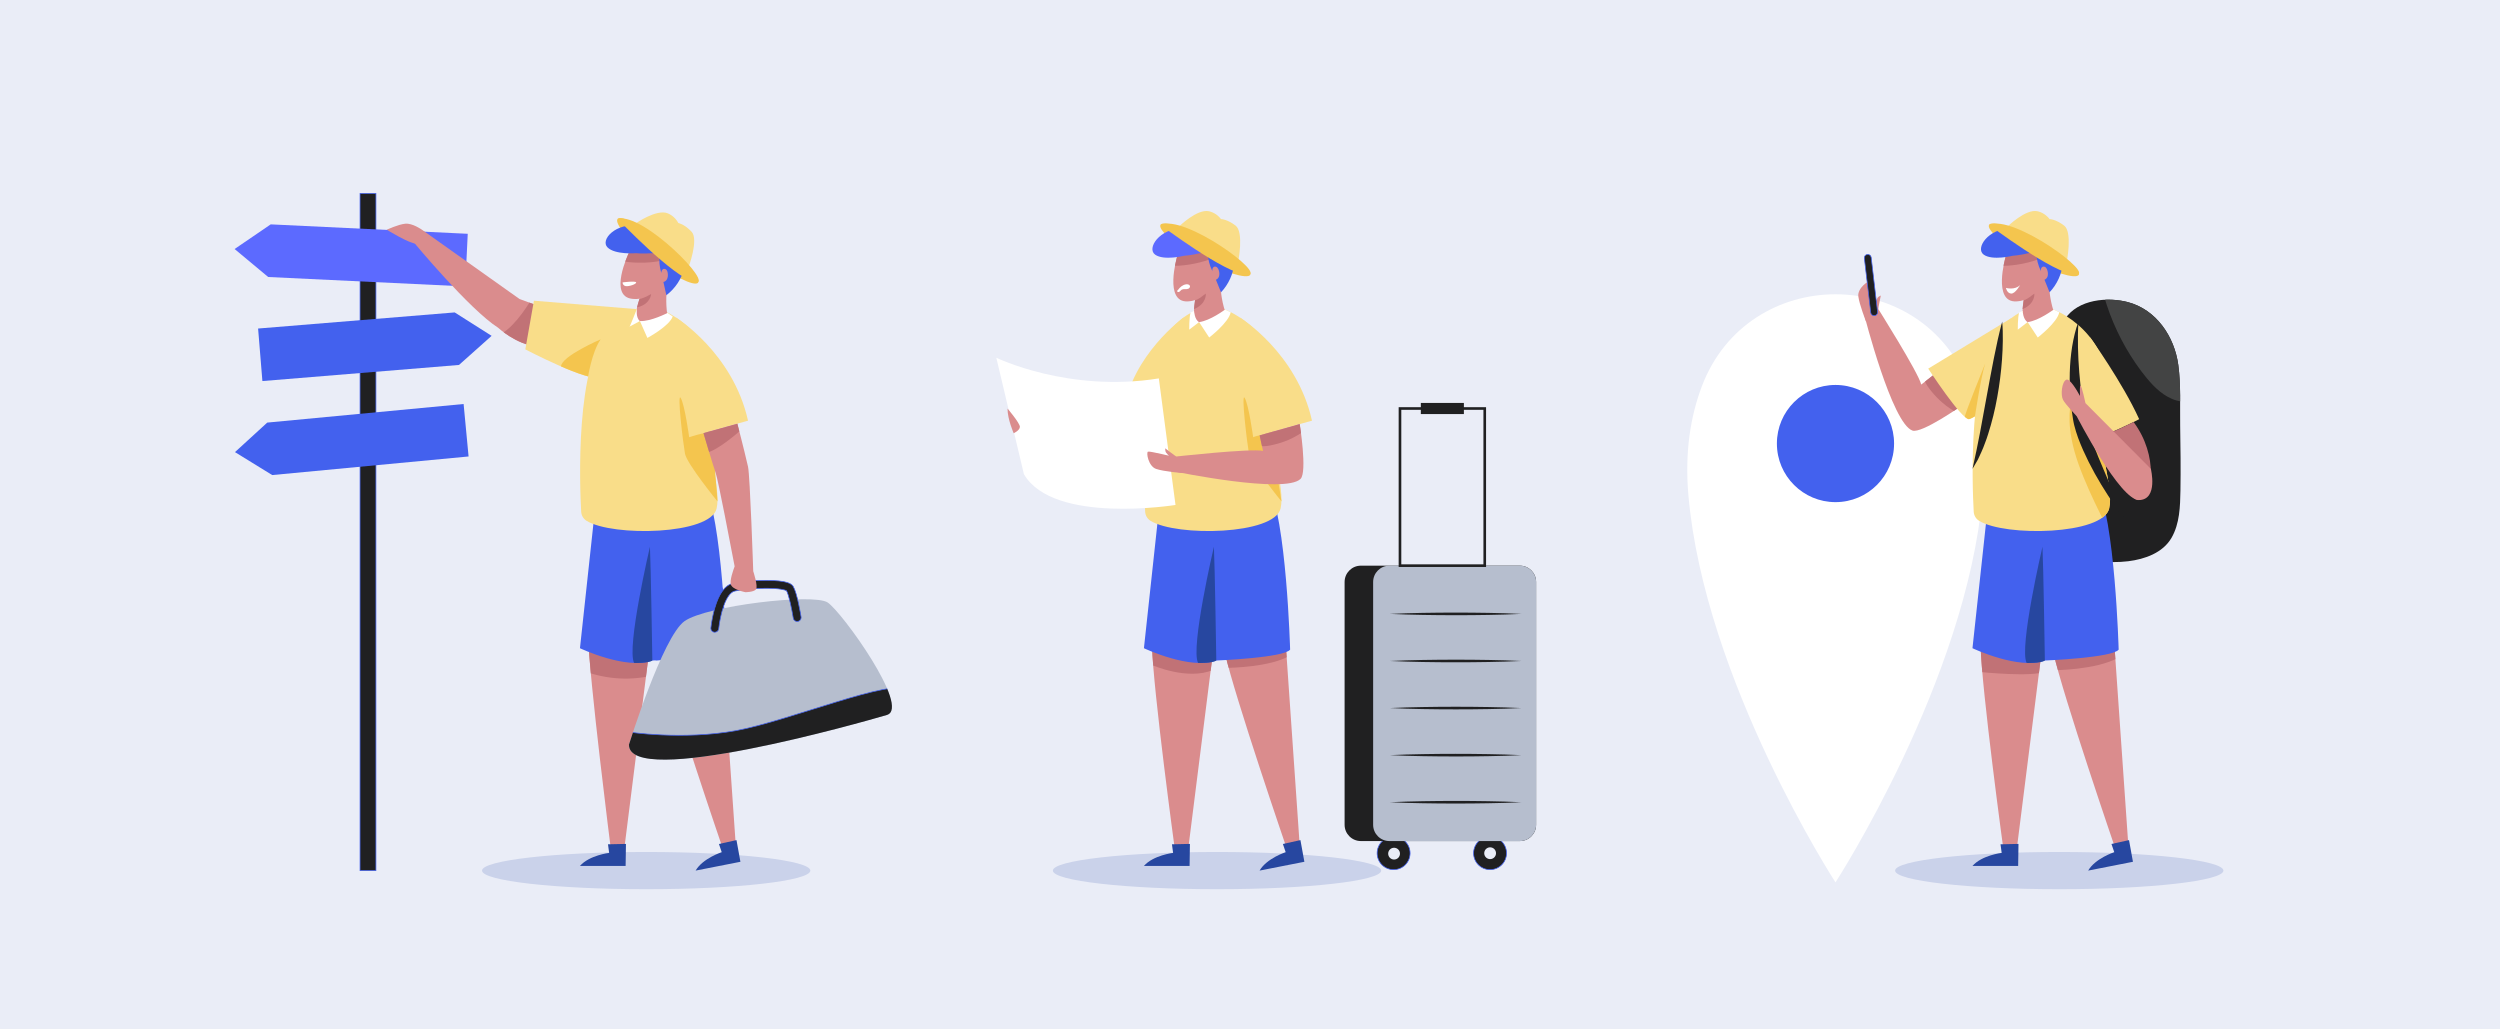
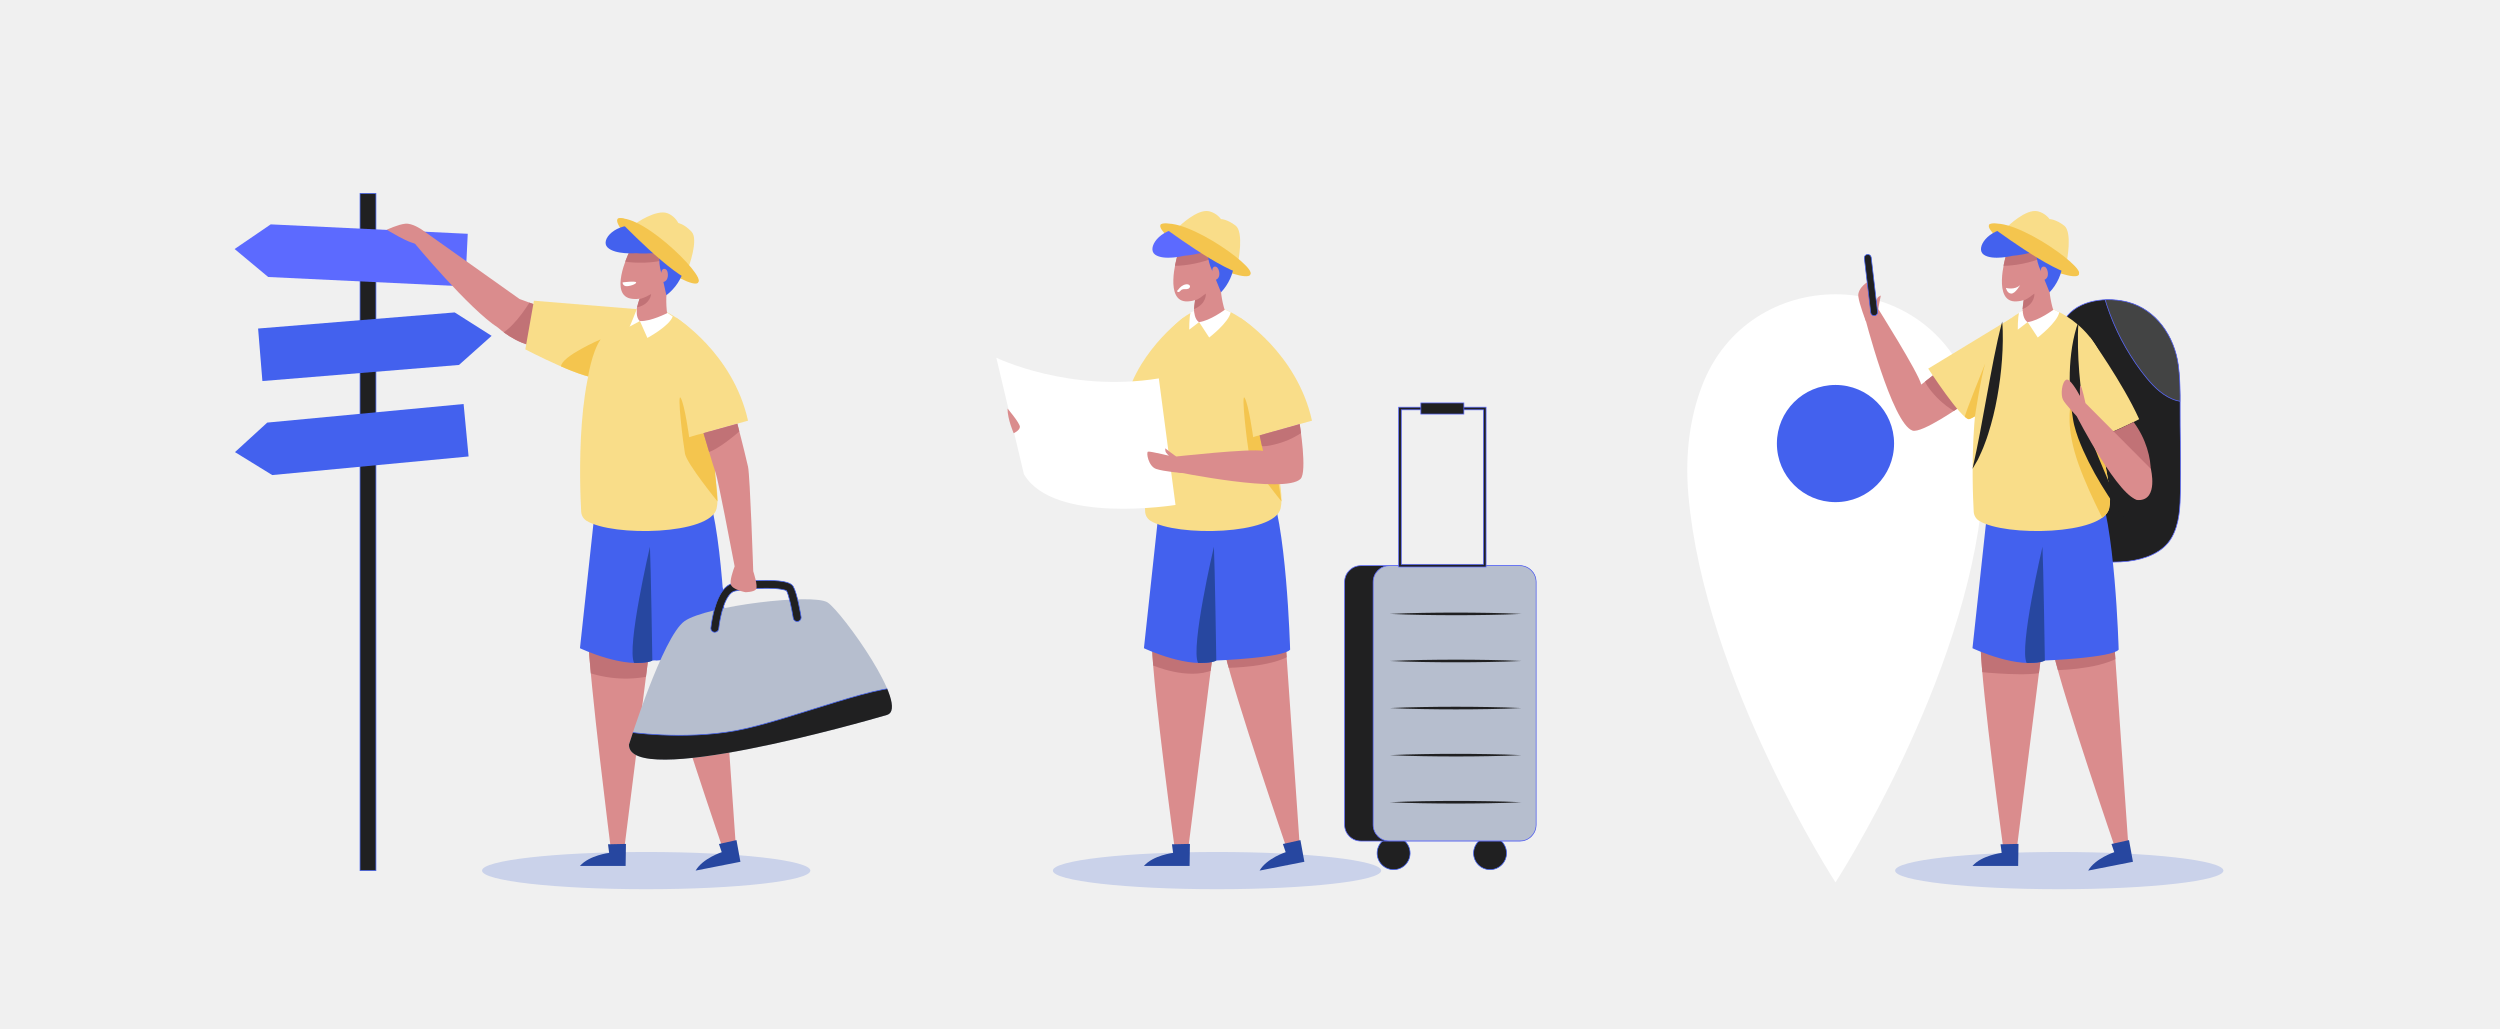
<svg xmlns="http://www.w3.org/2000/svg" id="Layer_1" data-name="Layer 1" viewBox="0 0 3437.31 1414.64">
  <defs>
-     <style>.cls-1{fill:#da8c8d;}.cls-2,.cls-7{fill:#202021;}.cls-3{fill:#f9dd89;}.cls-4{fill:#4361ee;}.cls-5{fill:#b6bece;}.cls-6{fill:#eaedf7;}.cls-7{stroke:#4361ee;stroke-miterlimit:10;}.cls-8{fill:#5c6aff;}.cls-9{fill:#cad2ea;}.cls-10{clip-path:url(#clip-path);}.cls-11{fill:#c17276;}.cls-12{fill:#2747a0;}.cls-13{clip-path:url(#clip-path-2);}.cls-14{clip-path:url(#clip-path-3);}.cls-15{fill:#f4c54e;}.cls-16{clip-path:url(#clip-path-4);}.cls-17{fill:#fff;}.cls-18{clip-path:url(#clip-path-5);}.cls-19{clip-path:url(#clip-path-6);}.cls-20{clip-path:url(#clip-path-7);}.cls-21{clip-path:url(#clip-path-8);}.cls-22{clip-path:url(#clip-path-9);}.cls-23{clip-path:url(#clip-path-10);}.cls-24{clip-path:url(#clip-path-11);}.cls-25{clip-path:url(#clip-path-12);}.cls-26{clip-path:url(#clip-path-13);}.cls-27{fill:#434444;}.cls-28{clip-path:url(#clip-path-14);}.cls-29{clip-path:url(#clip-path-15);}.cls-30{clip-path:url(#clip-path-16);}.cls-31{clip-path:url(#clip-path-17);}.cls-32{clip-path:url(#clip-path-18);}</style>
+     <style>.cls-1{fill:#da8c8d;}.cls-2,.cls-25,.cls-7{fill:#202021;}.cls-2,.cls-27,.cls-28,.cls-30{stroke:#5c6aff;}.cls-2,.cls-27,.cls-28,.cls-30,.cls-7{stroke-miterlimit:10;}.cls-3{fill:#f9dd89;}.cls-4{fill:#4361ee;}.cls-27,.cls-5{fill:#b6bece;}.cls-6{fill:#eaedf700;}.cls-7{stroke:#4361ee;}.cls-8{fill:#5c6aff;}.cls-9{fill:#cad2ea;}.cls-10{clip-path:url(#clip-path);}.cls-11{fill:#c17276;}.cls-12{fill:#2747a0;}.cls-13{clip-path:url(#clip-path-2);}.cls-14{clip-path:url(#clip-path-3);}.cls-15{fill:#f4c54e;}.cls-16{clip-path:url(#clip-path-4);}.cls-17{fill:#fff;}.cls-18{clip-path:url(#clip-path-5);}.cls-19{clip-path:url(#clip-path-6);}.cls-20{clip-path:url(#clip-path-7);}.cls-21{clip-path:url(#clip-path-8);}.cls-22{clip-path:url(#clip-path-9);}.cls-23{clip-path:url(#clip-path-10);}.cls-24{clip-path:url(#clip-path-11);}.cls-26{clip-path:url(#clip-path-12);}.cls-28{fill:none;}.cls-29{clip-path:url(#clip-path-13);}.cls-30{fill:#434444;}.cls-31{clip-path:url(#clip-path-14);}.cls-32{clip-path:url(#clip-path-15);}.cls-33{clip-path:url(#clip-path-16);}.cls-34{clip-path:url(#clip-path-17);}.cls-35{clip-path:url(#clip-path-18);}</style>
    <clipPath id="clip-path">
      <path class="cls-1" d="M752.39,425.05l-38.07-13.93L580.15,315.88l-11,17.56s76.1,91.83,115.71,117.17c0,0,24.74,23.06,53.78,26S752.39,425.05,752.39,425.05Z" />
    </clipPath>
    <clipPath id="clip-path-2">
      <path class="cls-1" d="M808.59,872.72C810,932.58,840,1168.52,840,1168.52l10.26,1.53,8.59-7.1,35.23-279.61Z" />
    </clipPath>
    <clipPath id="clip-path-3">
      <path class="cls-4" d="M821.11,672.05,797.4,891.24s63.84,30.3,99.51,16.93c0,0,93.1-3.74,101.5-15,0,0-5-180.59-30.33-227.3C968.08,665.83,848.4,678.76,821.11,672.05Z" />
    </clipPath>
    <clipPath id="clip-path-4">
      <path class="cls-1" d="M864.29,348.51s-28.18,58.91,5,62.36,59.27-30.14,51.91-55.22S880.18,309.1,864.29,348.51Z" />
    </clipPath>
    <clipPath id="clip-path-5">
      <path class="cls-3" d="M875.53,425.05,734.1,413.45l-11.82,66.91S809.42,526.05,826,518.9,875.53,425.05,875.53,425.05Z" />
    </clipPath>
    <clipPath id="clip-path-6">
      <path class="cls-5" d="M864.78,1023.75S911.13,875.18,941.22,854s177.15-38.61,196.76-25.63S1252.52,973.14,1219.4,983,863.74,1084.57,864.78,1023.75Z" />
    </clipPath>
    <clipPath id="clip-path-7">
      <path class="cls-1" d="M1035.65,785.4s-4.41-131.65-7.17-143.69c-6.43-28-14.69-59.14-14.69-59.14l-46.53,12.92s13.25,45.09,16.91,55.33c3.15,8.81,21,101.91,25.9,127.88-2.29,6.12-6.75,19.19-5.27,24.77,2,7.4,20.14,10.76,20.14,10.76s11.29,0,14.49-3.92S1035.65,785.4,1035.65,785.4Z" />
    </clipPath>
    <clipPath id="clip-path-8">
      <path class="cls-1" d="M1684.34,898.47c13,58.47,85,268.68,85,268.68l10.36-.49,7-8.63L1767.2,876.89Z" />
    </clipPath>
    <clipPath id="clip-path-9">
      <path class="cls-1" d="M1584,888.48c1.41,59.87,31.39,280,31.39,280l10.26,1.53,8.59-7.1,35.23-279.61Z" />
    </clipPath>
    <clipPath id="clip-path-10">
      <path class="cls-1" d="M1618.23,353.68s-18.25,62.69,15,60.72,53.6-39.36,42.27-62.91S1627.51,312.2,1618.23,353.68Z" />
    </clipPath>
    <clipPath id="clip-path-11">
      <path class="cls-1" d="M1787,583.09s10.67,65.87,1.15,75.36c-21.18,21.15-171.69-9.87-171.69-9.87l-3.08-20.52s107.15-11.9,123.16-8.1l-4.62-21.37S1769.25,588,1787,583.09Z" />
    </clipPath>
    <clipPath id="clip-path-12">
      <rect class="cls-2" x="1848.72" y="777.74" width="263.32" height="378.66" rx="22.41" />
    </clipPath>
    <clipPath id="clip-path-13">
      <path class="cls-2" d="M2921.4,414.37c1.35.29,2.68.61,4,.95,39.42,10.23,64.3,47.46,69.59,86.42,3.72,27.43,2.16,55.86,2.58,83.49.46,29.72.87,59.44.37,89.16-.37,21.86-1,45.63-12.26,65.07-12,20.73-36.77,29.39-59.52,32.2-13.81,1.7-27.73,1.31-41.57.37-11-.74-26.78.45-36.16-6.28-5.36-3.85-8.07-10.33-10.21-16.57-11.88-34.68-13.73-71.9-14.9-108.54q-2-61.93-1.76-123.9c.09-25.66,3.23-49.43,14.55-72.68C2850.84,413.79,2891.21,407.88,2921.4,414.37Z" />
    </clipPath>
    <clipPath id="clip-path-14">
      <path class="cls-1" d="M2823.56,898.47c13,58.47,85,268.68,85,268.68l10.36-.49L2926,1158l-19.55-281.14Z" />
    </clipPath>
    <clipPath id="clip-path-15">
      <path class="cls-1" d="M2723.22,888.48c1.41,59.87,31.39,280,31.39,280l10.25,1.53,8.6-7.1,35.23-279.61Z" />
    </clipPath>
    <clipPath id="clip-path-16">
      <path class="cls-3" d="M2721.13,716.1a15.75,15.75,0,0,1-7.42-12.56c-1.94-34.58-8.8-203.91,39.16-254.74,38.75-41.07,74.07-21.7,74.07-21.7s99.41,40,64.16,159.29c-7.73,26.16,15.5,83.22,8.84,112.67C2891.71,735.45,2757.15,738.2,2721.13,716.1Z" />
    </clipPath>
    <clipPath id="clip-path-17">
      <path class="cls-1" d="M2757.45,353.68s-18.25,62.69,15.05,60.72,53.59-39.36,42.26-62.91S2766.73,312.2,2757.45,353.68Z" />
    </clipPath>
    <clipPath id="clip-path-18">
      <path class="cls-1" d="M2696.76,558s-54.58,38.39-67.28,34c-28.27-9.8-66.16-158.74-66.16-158.74l17.1-11.73s57.54,91.16,61.13,107.23l17.2-13.5S2684.58,544.22,2696.76,558Z" />
    </clipPath>
  </defs>
  <rect class="cls-6" width="3437.31" height="1414.64" />
  <rect class="cls-7" x="495.03" y="265.98" width="21.84" height="931.02" />
  <polygon class="cls-8" points="639.64 393.82 368.75 380.86 322.56 342.38 372.21 308.48 643.11 321.44 639.64 393.82" />
  <polygon class="cls-4" points="644.26 627.61 374.26 653.17 323.08 621.62 367.43 581.03 637.43 555.47 644.26 627.61" />
  <polygon class="cls-4" points="354.86 451.7 625.16 429.56 675.93 461.76 631.08 501.78 360.77 523.92 354.86 451.7" />
  <ellipse class="cls-9" cx="888.46" cy="1197" rx="225.7" ry="25.6" />
  <path class="cls-1" d="M580.15,315.88s-13-9.3-22.95-8.3-25.38,8.3-25.38,8.3,32,19.85,41.28,19.18S580.15,315.88,580.15,315.88Z" />
  <path class="cls-1" d="M752.39,425.05l-38.07-13.93L580.15,315.88l-11,17.56s76.1,91.83,115.71,117.17c0,0,24.74,23.06,53.78,26S752.39,425.05,752.39,425.05Z" />
  <g class="cls-10">
    <path class="cls-11" d="M729.48,413.45s-19.56,33.69-39.56,45,58.18,24.35,66.47,20.43-4.77-64-4.77-64Z" />
  </g>
  <path class="cls-1" d="M908.93,898.47c13,58.47,85,268.68,85,268.68l10.36-.49,7.05-8.63L991.79,876.89Z" />
  <path class="cls-12" d="M1012.61,1155.08l-24.12,5.32,3.82,11.28s-26,8.37-35.89,25.32l61.6-12.11Z" />
  <path class="cls-1" d="M808.59,872.72C810,932.58,840,1168.52,840,1168.52l10.26,1.53,8.59-7.1,35.23-279.61Z" />
  <g class="cls-13">
    <path class="cls-11" d="M884.14,931.24c4.66-.69,9.47-1.67,13.24-4.5,4.31-3.25,6.63-8.47,8.25-13.62,2.28-7.3,3.4-15.54-.08-22.35-3.67-7.2-11.57-11.09-19.16-13.88a149.63,149.63,0,0,0-63-8.66c-6.05.47-12.25,1.38-17.51,4.4-7.74,4.45-12.48,13.2-13.18,22.09-.61,7.74,1.68,15,5.19,21.86,1,1.87,1.78,3.91,3.56,5.16,2.56,1.79,6,2.55,9,3.49A164.06,164.06,0,0,0,857.3,933,160.75,160.75,0,0,0,884.14,931.24Z" />
  </g>
  <path class="cls-12" d="M860.64,1160.3l-24.69.55,1.57,11.81s-27.11,3.18-40.12,17.89l62.78,0Z" />
  <path class="cls-4" d="M821.11,672.05,797.4,891.24s63.84,30.3,99.51,16.93c0,0,93.1-3.74,101.5-15,0,0-5-180.59-30.33-227.3C968.08,665.83,848.4,678.76,821.11,672.05Z" />
  <g class="cls-14">
    <path class="cls-4" d="M931.76,839.94a110.51,110.51,0,0,1,67.79-32.7,6,6,0,0,1,7.58,4.52,121.51,121.51,0,0,1,4.39,82.83c-3.45,11.2-9.3,22.7-19.86,27.81-6,2.9-12.86,3.4-19.52,3.45a167.16,167.16,0,0,1-63.62-12.15c-3.32-1.34-6.91-2.49-7.16-6.56-.26-4.3.91-9,1.79-13.17a111.54,111.54,0,0,1,9.68-27.45,109.81,109.81,0,0,1,16.49-24C930.12,841.66,930.93,840.8,931.76,839.94Z" />
  </g>
  <path class="cls-12" d="M896.91,908.17s-2-131.15-3.29-156.42c0,0-32.51,138.76-21.77,159.76C871.85,911.51,891.37,912.13,896.91,908.17Z" />
  <path class="cls-3" d="M806.51,716.1a15.73,15.73,0,0,1-7.43-12.56c-1.94-34.58-8.8-203.91,39.16-254.74,38.75-41.07,74.07-21.7,74.07-21.7s99.41,40,64.16,159.29c-7.73,26.16,15.5,83.22,8.84,112.67C977.08,735.45,842.52,738.2,806.51,716.1Z" />
  <path class="cls-15" d="M959.76,388.72C955,394.53,923,379,893.64,355s-49.24-48.23-44.48-54,32.38,9,61.71,33S964.52,382.92,959.76,388.72Z" />
  <path class="cls-1" d="M864.29,348.51s-28.18,58.91,5,62.36,59.27-30.14,51.91-55.22S880.18,309.1,864.29,348.51Z" />
  <g class="cls-16">
    <path class="cls-11" d="M912.37,357.9c4-.87,8.48-2.32,10.13-6.06,1.9-4.31-1-9.22-4.44-12.44-8.47-8-20.32-11.43-31.9-12.52-8.55-.79-17.52-.38-25.54,2.92-7.41,3.05-14.87,9.43-16.56,17.65-1.28,6.25,4.08,9.39,9.31,10.88,7.9,2.26,16.59,2.68,24.75,2.86a147.69,147.69,0,0,0,30.55-2.54C909.91,358.42,911.14,358.16,912.37,357.9Z" />
    <path class="cls-17" d="M856,388.27s18-2.33,18.64,0-10,5.94-14.4,5.1A5,5,0,0,1,856,388.27Z" />
  </g>
  <path class="cls-1" d="M922.27,368.88s-9.75,31.05-4.79,63.61c0,0-21.78,12-37.77,9.12s10.73-58.13,10.73-58.13Z" />
  <path class="cls-11" d="M879.29,410.81s2.15,1.19,16-6.55c0,0-.67,14.11-19.39,18.38C875.92,422.64,878,414.36,879.29,410.81Z" />
  <path class="cls-4" d="M906.84,349.61a66.08,66.08,0,0,0,2.34,25.63c.19-2.2,1-4.75,3.07-5.44a4.21,4.21,0,0,1,4.49,1.76,9.49,9.49,0,0,1,1.47,4.87,14.24,14.24,0,0,1-.91,6.92,7.35,7.35,0,0,1-5.17,4.38c1.4,6,2.66,12.18,4.06,18.19a68.19,68.19,0,0,0,24.7-37.17,44.28,44.28,0,0,0,1.55-11.83,33,33,0,0,0-6.11-18.33,18.69,18.69,0,0,0-5.53-5.39c-5.12-3-12-2.1-16.71,1.54S907.47,343.7,906.84,349.61Z" />
  <path class="cls-4" d="M878.48,310.46a157.11,157.11,0,0,0,25.89,1.14c.48,0,1-.05,1.42-.05,23.22-.24,24,34.69.85,36.14-12.4.78-25.71,1.28-32.1.43,0,0-28.87,2.41-39.29-8s11.62-34.54,43.23-29.67" />
  <path class="cls-17" d="M879.85,441.45l-15.07,8s2.41-16,5.67-23l5.08-1.47S874.11,437.16,879.85,441.45Z" />
  <path class="cls-17" d="M879.85,441.45l10.27,23.17s30.2-16.18,34.81-29.53l-7.09-4.85S895,442.14,879.85,441.45Z" />
  <path class="cls-3" d="M873.36,307.66s56.12,38,73,60.66c0,0,14.72-38.95,4.53-49.69s-18.26-12-18.26-12a29.28,29.28,0,0,0-14.44-13.3C902.53,286.9,873.36,307.66,873.36,307.66Z" />
  <path class="cls-15" d="M849.16,300.94s76.65,80.64,106.2,87S884.2,291.28,849.16,300.94Z" />
  <path class="cls-3" d="M929.21,436.47s78.46,48.3,99.27,141.93c0,0-50.49,13.94-80.93,22.71C922.83,608.24,929.21,436.47,929.21,436.47Z" />
  <path class="cls-15" d="M947.55,601.11s-6-44.14-11.51-53.77,3.26,62.74,5.76,76.48,44.73,65.63,44.73,65.63-7-82.86-5.83-91.86C981.78,589.53,947.55,601.11,947.55,601.11Z" />
  <path class="cls-3" d="M875.53,425.05,734.1,413.45l-11.82,66.91S809.42,526.05,826,518.9,875.53,425.05,875.53,425.05Z" />
  <g class="cls-18">
    <path class="cls-15" d="M808.28,519.66s5.2-35.35,17.58-53.11c0,0-53.91,23.13-54.51,37.26s36.93,15.85,36.93,15.85" />
  </g>
  <path class="cls-5" d="M864.78,1023.75S911.13,875.18,941.22,854s177.15-38.61,196.76-25.63S1252.52,973.14,1219.4,983,863.74,1084.57,864.78,1023.75Z" />
  <g class="cls-19">
    <path class="cls-7" d="M862.27,1005.87c-.39.65,76.81,12,149.42-1.25s216.73-73.24,236-55.85,14.33,53.75-37.2,59.82-266,61.52-312.57,52.44S862.27,1005.87,862.27,1005.87Z" />
  </g>
  <path class="cls-7" d="M982.83,869.24a5.06,5.06,0,0,1-.55,0,5.43,5.43,0,0,1-4.87-6,171.87,171.87,0,0,1,5.4-27.41c5.8-20,14.21-31.33,25-33.75S1037,798,1053.35,798h.13c28.38,0,34.73,4.46,37.09,8.33,5.4,8.85,10.3,38.48,10.84,41.83a5.43,5.43,0,1,1-10.73,1.73c-1.89-11.66-6-32-9.24-37.66-1.51-1.07-9.35-3.51-29.85-3.36-15.07.11-31.71,1.64-41.4,3.81-12.52,2.8-20.12,33.16-22,51.63A5.44,5.44,0,0,1,982.83,869.24Z" />
  <path class="cls-1" d="M1035.65,785.4s-4.41-131.65-7.17-143.69c-6.43-28-14.69-59.14-14.69-59.14l-46.53,12.92s13.25,45.09,16.91,55.33c3.15,8.81,21,101.91,25.9,127.88-2.29,6.12-6.75,19.19-5.27,24.77,2,7.4,20.14,10.76,20.14,10.76s11.29,0,14.49-3.92S1035.65,785.4,1035.65,785.4Z" />
  <g class="cls-20">
    <path class="cls-11" d="M1018.39,591.5s-33.33,30.12-49.12,31.29-10.52-34.21-10.52-34.21l57.88-16.08S1023.68,586.92,1018.39,591.5Z" />
  </g>
  <ellipse class="cls-9" cx="1673.32" cy="1197" rx="225.7" ry="25.6" />
  <path class="cls-1" d="M1684.34,898.47c13,58.47,85,268.68,85,268.68l10.36-.49,7-8.63L1767.2,876.89Z" />
  <g class="cls-21">
    <path class="cls-11" d="M1689.33,918.21s58.42-.71,84.49-17.19l-6.62-24.13-89.86,6.45s-1.26,30.95,12,34.87" />
  </g>
  <path class="cls-12" d="M1788,1155.08l-24.13,5.32,3.83,11.28s-26,8.37-35.89,25.32l61.6-12.11Z" />
  <path class="cls-1" d="M1584,888.48c1.41,59.87,31.39,280,31.39,280l10.26,1.53,8.59-7.1,35.23-279.61Z" />
  <g class="cls-22">
    <path class="cls-11" d="M1584,914.42s49,21.55,83.48,6.77h0l2-37.85-92.6-6.45,7.13,37.53" />
  </g>
  <path class="cls-12" d="M1636.05,1160.3l-24.7.55,1.57,11.81s-27.1,3.18-40.11,17.89l62.78,0Z" />
  <path class="cls-4" d="M1596.52,672.05l-23.71,219.19s63.84,30.3,99.51,16.93c0,0,93.1-3.74,101.5-15,0,0-5-180.59-30.33-227.3C1743.49,665.83,1623.81,678.76,1596.52,672.05Z" />
  <path class="cls-12" d="M1672.32,908.17s-2-131.15-3.29-156.42c0,0-32.51,138.76-21.77,159.76C1647.26,911.51,1666.78,912.13,1672.32,908.17Z" />
  <path class="cls-3" d="M1581.91,716.1a15.75,15.75,0,0,1-7.42-12.56c-1.94-34.58-8.8-203.91,39.16-254.74,38.75-41.07,74.07-21.7,74.07-21.7s99.41,40,64.16,159.29c-7.73,26.16,15.5,83.22,8.84,112.67C1752.49,735.45,1617.93,738.2,1581.91,716.1Z" />
  <path class="cls-3" d="M1627.43,436.47s-71.75,51.92-82.38,129.52c0,0,44.67,19.13,70.7,18.07S1627.43,436.47,1627.43,436.47Z" />
  <path class="cls-17" d="M1369.86,491.86s99.34,48.47,223.44,28.42l22.93,174s-168,27.21-208.44-42.37Z" />
  <path class="cls-15" d="M1719,377.86c-3.76,6.5-37.89-3.62-70.73-22.58s-56.41-39.59-52.66-46.09,33.42,3.6,66.25,22.56S1722.72,371.37,1719,377.86Z" />
  <path class="cls-1" d="M1618.23,353.68s-18.25,62.69,15,60.72,53.6-39.36,42.27-62.91S1627.51,312.2,1618.23,353.68Z" />
  <g class="cls-23">
    <path class="cls-11" d="M1667.2,355.14c3.81-1.51,8-3.67,9-7.63,1.17-4.55-2.51-8.92-6.41-11.55-9.65-6.51-21.9-8-33.51-7.17-8.56.59-17.34,2.46-24.73,7-6.81,4.21-13.13,11.72-13.47,20.1-.25,6.37,5.55,8.6,11,9.23,8.16.94,16.8-.05,24.88-1.2a147.89,147.89,0,0,0,29.74-7.46C1664.85,356.05,1666,355.6,1667.2,355.14Z" />
    <path class="cls-17" d="M1631.26,390.87c2-.19,4.42.52,4.85,2.46.35,1.57-.91,3.12-2.4,3.72a12.52,12.52,0,0,1-4.77.49,7.77,7.77,0,0,0-4.62,1,12.47,12.47,0,0,0-1.67,1.66,4.35,4.35,0,0,1-1.92,1.31,1.9,1.9,0,0,1-2.09-.68c-.64-1,.42-1.57,1-2.19.8-.86,1.43-1.87,2.25-2.73a17.41,17.41,0,0,1,5.6-4.09A12.29,12.29,0,0,1,1631.26,390.87Z" />
  </g>
  <path class="cls-1" d="M1678.75,364.36s-4.59,32.23,5.59,63.55c0,0-19.54,15.41-35.79,15.13s1.16-59.1,1.16-59.1Z" />
  <path class="cls-11" d="M1643.14,412.72s2.32.82,14.75-9.07c0,0,1.62,14-16.15,21.29C1641.74,424.94,1642.48,416.42,1643.14,412.72Z" />
  <path class="cls-4" d="M1660.4,347.85a65.89,65.89,0,0,0,6.47,24.92c-.17-2.21.18-4.85,2.14-5.87a4.19,4.19,0,0,1,4.71,1,9.56,9.56,0,0,1,2.25,4.57,14.2,14.2,0,0,1,.22,7,7.36,7.36,0,0,1-4.39,5.17c2.35,5.7,4.6,11.58,7,17.28a68.23,68.23,0,0,0,18.34-40.68,44.12,44.12,0,0,0-.39-11.93,32.9,32.9,0,0,0-9-17.09,18.71,18.71,0,0,0-6.34-4.42c-5.53-2.15-12.18-.13-16.23,4.22S1660.06,341.92,1660.4,347.85Z" />
  <path class="cls-8" d="M1626.06,313.83a157.44,157.44,0,0,0,25.73-3.08c.47-.11.93-.2,1.39-.28,22.88-4,29.35,30.33,6.71,35.53-12.11,2.77-25.16,5.43-31.6,5.62,0,0-28.1,7.07-40.08-1.51s5.87-36,37.85-36.28" />
  <path class="cls-17" d="M1648.66,442.86l-13.57,10.37s-.21-16.21,1.88-23.58l4.77-2.28S1642.31,439.55,1648.66,442.86Z" />
  <path class="cls-17" d="M1648.66,442.86l13.9,21.19s27.17-20.86,29.55-34.78l-7.77-3.63S1663.75,441.08,1648.66,442.86Z" />
  <path class="cls-3" d="M1620.55,311.89s61.55,28.41,81.84,48c0,0,8.2-40.81-3.59-49.76s-20-8.88-20-8.88a29.25,29.25,0,0,0-16.4-10.78C1646,286.67,1620.55,311.89,1620.55,311.89Z" />
  <path class="cls-15" d="M1595.58,309.19s88.72,67.13,118.92,68.65S1628.59,294,1595.58,309.19Z" />
  <path class="cls-1" d="M1613.35,628.06s-32-7.92-34.89-7.1.41,20.06,11,23.74,36,5.66,36,5.66S1617.92,629.17,1613.35,628.06Z" />
  <path class="cls-1" d="M1617.37,627.63c-.7.07-15.26-11.24-15.26-11.24s-.17,3.92.92,5.62,8,9.23,8,9.23Z" />
  <path class="cls-1" d="M1385.27,561.66s17,20.12,17,25.12-8.52,8.9-8.52,8.9S1385.21,576.49,1385.27,561.66Z" />
  <path class="cls-3" d="M1704.62,436.47s78.46,48.3,99.27,141.93c0,0-50.49,13.94-80.93,22.71C1698.24,608.24,1704.62,436.47,1704.62,436.47Z" />
  <path class="cls-15" d="M1723,601.11s-6-44.14-11.51-53.77,3.26,62.74,5.75,76.48,44.74,65.63,44.74,65.63-12.26-80.37-17.51-87.78S1723,601.11,1723,601.11Z" />
  <path class="cls-1" d="M1787,583.09s10.67,65.87,1.15,75.36c-21.18,21.15-171.69-9.87-171.69-9.87l-3.08-20.52s107.15-11.9,123.16-8.1l-4.62-21.37S1769.25,588,1787,583.09Z" />
  <g class="cls-24">
    <path class="cls-11" d="M1793.7,592.06c3-2.2,6.19-5.52,5.08-9-.74-2.37-3.18-3.74-5.48-4.66-8.63-3.46-18.12-4-27.41-4.05-11.8,0-24.75,1.3-33.07,9.67-6.23,6.27-12.6,25.91.15,29,5.75,1.38,12.39-.31,18-1.55a114.83,114.83,0,0,0,21.07-6.88A112.64,112.64,0,0,0,1793.7,592.06Z" />
  </g>
  <circle class="cls-7" cx="1916.11" cy="1173.05" r="22.64" transform="translate(-303.05 822.56) rotate(-22.5)" />
  <circle class="cls-7" cx="2048.71" cy="1173.05" r="22.64" transform="translate(-292.96 873.3) rotate(-22.5)" />
  <circle class="cls-6" cx="1916.75" cy="1173.7" r="8.11" transform="translate(-268.53 1699.12) rotate(-45)" />
  <circle class="cls-6" cx="2048.71" cy="1173.05" r="8.11" transform="translate(562.65 3007.4) rotate(-80.78)" />
-   <rect class="cls-2" x="1848.72" y="777.74" width="263.32" height="378.66" rx="22.41" />
-   <g class="cls-25">
-     <rect class="cls-5" x="1887.96" y="777.74" width="263.32" height="378.66" rx="22.41" />
-   </g>
-   <path class="cls-2" d="M1910.94,844.06c15.08-.75,30.15-1.14,45.22-1.41,7.54-.16,15.08-.2,22.61-.3l22.61-.1,22.61.1c7.54.1,15.08.13,22.61.3,15.08.26,30.15.66,45.22,1.41-15.07.76-30.14,1.15-45.22,1.42-7.53.16-15.07.2-22.61.3l-22.61.09-22.61-.1c-7.53-.1-15.07-.13-22.61-.3C1941.09,845.2,1926,844.81,1910.94,844.06Z" />
-   <path class="cls-2" d="M1910.94,908.8c15.08-.75,30.15-1.14,45.22-1.41,7.54-.17,15.08-.2,22.61-.3l22.61-.1,22.61.09c7.54.1,15.08.14,22.61.3,15.08.27,30.15.66,45.22,1.42-15.07.75-30.14,1.15-45.22,1.41-7.53.17-15.07.2-22.61.3l-22.61.1-22.61-.1c-7.53-.1-15.07-.14-22.61-.3C1941.09,909.94,1926,909.55,1910.94,908.8Z" />
-   <path class="cls-2" d="M1910.94,973.53c15.08-.75,30.15-1.14,45.22-1.4,7.54-.17,15.08-.21,22.61-.31l22.61-.1,22.61.1c7.54.1,15.08.13,22.61.3,15.08.27,30.15.66,45.22,1.41-15.07.76-30.14,1.15-45.22,1.42-7.53.17-15.07.2-22.61.3l-22.61.09-22.61-.1c-7.53-.09-15.07-.13-22.61-.3C1941.09,974.68,1926,974.28,1910.94,973.53Z" />
-   <path class="cls-2" d="M1910.94,1038.27c15.08-.75,30.15-1.14,45.22-1.41,7.54-.16,15.08-.2,22.61-.3l22.61-.1,22.61.1c7.54.1,15.08.13,22.61.3,15.08.26,30.15.66,45.22,1.41-15.07.75-30.14,1.15-45.22,1.41-7.53.17-15.07.2-22.61.31l-22.61.09-22.61-.1c-7.53-.1-15.07-.13-22.61-.3C1941.09,1039.41,1926,1039,1910.94,1038.27Z" />
-   <path class="cls-2" d="M1910.94,1103c15.08-.75,30.15-1.14,45.22-1.41,7.54-.17,15.08-.2,22.61-.3l22.61-.1,22.61.09c7.54.1,15.08.14,22.61.3,15.08.27,30.15.66,45.22,1.42-15.07.75-30.14,1.15-45.22,1.41-7.53.17-15.07.2-22.61.3l-22.61.1-22.61-.1c-7.53-.1-15.07-.14-22.61-.3C1941.09,1104.15,1926,1103.76,1910.94,1103Z" />
+   <rect class="cls-25" x="1848.72" y="777.74" width="263.32" height="378.66" rx="22.41" />
+   <g class="cls-26">
+     <rect class="cls-27" x="1887.96" y="777.74" width="263.32" height="378.66" rx="22.41" />
+   </g>
+   <rect class="cls-28" x="1848.72" y="777.74" width="263.32" height="378.66" rx="22.41" />
+   <path class="cls-25" d="M1910.94,844.06c15.08-.75,30.15-1.14,45.22-1.41,7.54-.16,15.08-.2,22.61-.3l22.61-.1,22.61.1c7.54.1,15.08.13,22.61.3,15.08.26,30.15.66,45.22,1.41-15.07.76-30.14,1.15-45.22,1.42-7.53.16-15.07.2-22.61.3l-22.61.09-22.61-.1c-7.53-.1-15.07-.13-22.61-.3C1941.09,845.2,1926,844.81,1910.94,844.06Z" />
+   <path class="cls-25" d="M1910.94,908.8c15.08-.75,30.15-1.14,45.22-1.41,7.54-.17,15.08-.2,22.61-.3l22.61-.1,22.61.09c7.54.1,15.08.14,22.61.3,15.08.27,30.15.66,45.22,1.42-15.07.75-30.14,1.15-45.22,1.41-7.53.17-15.07.2-22.61.3l-22.61.1-22.61-.1c-7.53-.1-15.07-.14-22.61-.3C1941.09,909.94,1926,909.55,1910.94,908.8Z" />
+   <path class="cls-25" d="M1910.94,973.53c15.08-.75,30.15-1.14,45.22-1.4,7.54-.17,15.08-.21,22.61-.31l22.61-.1,22.61.1c7.54.1,15.08.13,22.61.3,15.08.27,30.15.66,45.22,1.41-15.07.76-30.14,1.15-45.22,1.42-7.53.17-15.07.2-22.61.3l-22.61.09-22.61-.1c-7.53-.09-15.07-.13-22.61-.3C1941.09,974.68,1926,974.28,1910.94,973.53Z" />
+   <path class="cls-25" d="M1910.94,1038.27c15.08-.75,30.15-1.14,45.22-1.41,7.54-.16,15.08-.2,22.61-.3l22.61-.1,22.61.1c7.54.1,15.08.13,22.61.3,15.08.26,30.15.66,45.22,1.41-15.07.75-30.14,1.15-45.22,1.41-7.53.17-15.07.2-22.61.31l-22.61.09-22.61-.1c-7.53-.1-15.07-.13-22.61-.3C1941.09,1039.41,1926,1039,1910.94,1038.27Z" />
+   <path class="cls-25" d="M1910.94,1103c15.08-.75,30.15-1.14,45.22-1.41,7.54-.17,15.08-.2,22.61-.3l22.61-.1,22.61.09c7.54.1,15.08.14,22.61.3,15.08.27,30.15.66,45.22,1.42-15.07.75-30.14,1.15-45.22,1.41-7.53.17-15.07.2-22.61.3l-22.61.1-22.61-.1c-7.53-.1-15.07-.14-22.61-.3C1941.09,1104.15,1926,1103.76,1910.94,1103Z" />
  <path class="cls-2" d="M2043.23,779.55H1923.05V559.85h120.18Zm-116.55-3.62h112.93V563.47H1926.68Z" />
  <rect class="cls-2" x="1953.54" y="554.01" width="59.19" height="15.3" />
  <ellipse class="cls-9" cx="2831.33" cy="1197" rx="225.7" ry="25.6" />
  <path class="cls-17" d="M2707.33,531c-63.9-168.52-303.47-168.52-367.37,0-15.53,41-23.68,90.34-18.58,149.45,22,254.77,202.27,532.74,202.27,532.74s180.28-278,202.26-532.74C2731,621.38,2722.86,572,2707.33,531Z" />
  <circle class="cls-4" cx="2523.65" cy="609.84" r="80.56" />
-   <path class="cls-2" d="M2921.4,414.37c1.35.29,2.68.61,4,.95,39.42,10.23,64.3,47.46,69.59,86.42,3.72,27.43,2.16,55.86,2.58,83.49.46,29.72.87,59.44.37,89.16-.37,21.86-1,45.63-12.26,65.07-12,20.73-36.77,29.39-59.52,32.2-13.81,1.7-27.73,1.31-41.57.37-11-.74-26.78.45-36.16-6.28-5.36-3.85-8.07-10.33-10.21-16.57-11.88-34.68-13.73-71.9-14.9-108.54q-2-61.93-1.76-123.9c.09-25.66,3.23-49.43,14.55-72.68C2850.84,413.79,2891.21,407.88,2921.4,414.37Z" />
-   <g class="cls-26">
-     <path class="cls-27" d="M2947.84,515.15c10.58,13.57,22.79,26.65,38.63,33.38s36.05,5.64,48.15-6.6c5.73-5.81,9.17-13.52,11.43-21.37,11.18-38.8-6.15-83.12-38.75-106.94A111.49,111.49,0,0,0,2965,395a127.43,127.43,0,0,0-69.2,4.63c-1.15.41-3.42.83-4,2.09s.67,4,1.06,5.3q1.76,6.16,3.75,12.25a318.34,318.34,0,0,0,47.53,91.16Q2946,512.78,2947.84,515.15Z" />
-   </g>
+   <path class="cls-25" d="M2921.4,414.37c1.35.29,2.68.61,4,.95,39.42,10.23,64.3,47.46,69.59,86.42,3.72,27.43,2.16,55.86,2.58,83.49.46,29.72.87,59.44.37,89.16-.37,21.86-1,45.63-12.26,65.07-12,20.73-36.77,29.39-59.52,32.2-13.81,1.7-27.73,1.31-41.57.37-11-.74-26.78.45-36.16-6.28-5.36-3.85-8.07-10.33-10.21-16.57-11.88-34.68-13.73-71.9-14.9-108.54q-2-61.93-1.76-123.9c.09-25.66,3.23-49.43,14.55-72.68C2850.84,413.79,2891.21,407.88,2921.4,414.37Z" />
+   <g class="cls-29">
+     <path class="cls-30" d="M2947.84,515.15c10.58,13.57,22.79,26.65,38.63,33.38s36.05,5.64,48.15-6.6c5.73-5.81,9.17-13.52,11.43-21.37,11.18-38.8-6.15-83.12-38.75-106.94A111.49,111.49,0,0,0,2965,395a127.43,127.43,0,0,0-69.2,4.63c-1.15.41-3.42.83-4,2.09s.67,4,1.06,5.3q1.76,6.16,3.75,12.25a318.34,318.34,0,0,0,47.53,91.16Q2946,512.78,2947.84,515.15Z" />
+   </g>
+   <path class="cls-28" d="M2921.4,414.37c1.35.29,2.68.61,4,.95,39.42,10.23,64.3,47.46,69.59,86.42,3.72,27.43,2.16,55.86,2.58,83.49.46,29.72.87,59.44.37,89.16-.37,21.86-1,45.63-12.26,65.07-12,20.73-36.77,29.39-59.52,32.2-13.81,1.7-27.73,1.31-41.57.37-11-.74-26.78.45-36.16-6.28-5.36-3.85-8.07-10.33-10.21-16.57-11.88-34.68-13.73-71.9-14.9-108.54q-2-61.93-1.76-123.9c.09-25.66,3.23-49.43,14.55-72.68C2850.84,413.79,2891.21,407.88,2921.4,414.37Z" />
  <path class="cls-1" d="M2823.56,898.47c13,58.47,85,268.68,85,268.68l10.36-.49L2926,1158l-19.55-281.14Z" />
-   <g class="cls-28">
+   <g class="cls-31">
    <path class="cls-11" d="M2823.56,921.5s58.42,0,89.48-17.5l-6.62-27.11-91.19,4.31Z" />
  </g>
  <path class="cls-12" d="M2927.24,1155.08l-24.13,5.32,3.83,11.28s-26,8.37-35.89,25.32l61.59-12.11Z" />
  <path class="cls-1" d="M2723.22,888.48c1.41,59.87,31.39,280,31.39,280l10.25,1.53,8.6-7.1,35.23-279.61Z" />
-   <g class="cls-29">
+   <g class="cls-32">
    <path class="cls-11" d="M2723.22,924s72.18,7.41,88.31-.8l10-36.84-109.5-3L2723.22,924" />
  </g>
  <path class="cls-12" d="M2775.27,1160.3l-24.7.55,1.57,11.81s-27.11,3.18-40.11,17.89l62.78,0Z" />
  <path class="cls-4" d="M2735.73,672.05,2712,891.24s63.83,30.3,99.5,16.93c0,0,93.11-3.74,101.51-15,0,0-5-180.59-30.34-227.3C2882.7,665.83,2763,678.76,2735.73,672.05Z" />
  <path class="cls-12" d="M2811.53,908.17s-2-131.15-3.28-156.42c0,0-32.52,138.76-21.77,159.76C2786.48,911.51,2806,912.13,2811.53,908.17Z" />
  <path class="cls-3" d="M2721.13,716.1a15.75,15.75,0,0,1-7.42-12.56c-1.94-34.58-8.8-203.91,39.16-254.74,38.75-41.07,74.07-21.7,74.07-21.7s99.41,40,64.16,159.29c-7.73,26.16,15.5,83.22,8.84,112.67C2891.71,735.45,2757.15,738.2,2721.13,716.1Z" />
-   <g class="cls-30">
+   <g class="cls-33">
    <path class="cls-15" d="M2899.51,600.33l-51.67-47.45s-7.72,23.42,4.25,67.27,47.42,109.28,47.42,109.28,29.71-48.61,19.66-73.84S2899.51,600.33,2899.51,600.33Z" />
  </g>
  <path class="cls-15" d="M2858.18,377.86c-3.75,6.5-37.88-3.62-70.72-22.58s-56.42-39.59-52.66-46.09,33.41,3.6,66.25,22.56S2861.94,371.37,2858.18,377.86Z" />
  <path class="cls-1" d="M2757.45,353.68s-18.25,62.69,15.05,60.72,53.59-39.36,42.26-62.91S2766.73,312.2,2757.45,353.68Z" />
-   <g class="cls-31">
+   <g class="cls-34">
    <path class="cls-11" d="M2806.42,355.14c3.8-1.51,8-3.67,9-7.63,1.18-4.55-2.5-8.92-6.4-11.55-9.65-6.51-21.9-8-33.51-7.17-8.57.59-17.35,2.46-24.73,7-6.82,4.21-13.14,11.72-13.47,20.1-.26,6.37,5.55,8.6,10.94,9.23,8.16.94,16.81-.05,24.89-1.2a147.8,147.8,0,0,0,29.73-7.46C2804.07,356.05,2805.25,355.6,2806.42,355.14Z" />
  </g>
  <path class="cls-1" d="M2818,364.36s-4.59,32.23,5.59,63.55c0,0-19.55,15.41-35.79,15.13s1.15-59.1,1.15-59.1Z" />
  <path class="cls-11" d="M2782.36,412.72s2.31.82,14.74-9.07c0,0,1.63,14-16.15,21.29C2781,424.94,2781.7,416.42,2782.36,412.72Z" />
  <path class="cls-4" d="M2799.62,347.85a66.07,66.07,0,0,0,6.46,24.92c-.17-2.21.19-4.85,2.15-5.87a4.19,4.19,0,0,1,4.71,1,9.46,9.46,0,0,1,2.24,4.57,14.09,14.09,0,0,1,.23,7,7.36,7.36,0,0,1-4.39,5.17c2.35,5.7,4.6,11.58,6.95,17.28a68.18,68.18,0,0,0,18.35-40.68,44.53,44.53,0,0,0-.4-11.93,32.89,32.89,0,0,0-9-17.09,18.71,18.71,0,0,0-6.34-4.42c-5.53-2.15-12.19-.13-16.23,4.22S2799.28,341.92,2799.62,347.85Z" />
  <path class="cls-4" d="M2765.27,313.83a157.44,157.44,0,0,0,25.73-3.08c.48-.11.94-.2,1.4-.28,22.88-4,29.35,30.33,6.7,35.53-12.1,2.77-25.16,5.43-31.6,5.62,0,0-28.1,7.07-40.07-1.51s5.87-36,37.84-36.28" />
  <path class="cls-17" d="M2787.88,442.86l-13.57,10.37s-.22-16.21,1.87-23.58l4.78-2.28S2781.52,439.55,2787.88,442.86Z" />
  <path class="cls-17" d="M2787.88,442.86l13.89,21.19s27.18-20.86,29.56-34.78l-7.78-3.63S2803,441.08,2787.88,442.86Z" />
  <path class="cls-3" d="M2759.77,311.89s61.55,28.41,81.84,48c0,0,8.2-40.81-3.6-49.76s-20-8.88-20-8.88a29.25,29.25,0,0,0-16.41-10.78C2785.19,286.67,2759.77,311.89,2759.77,311.89Z" />
  <path class="cls-15" d="M2734.8,309.19s88.72,67.13,118.92,68.65S2767.81,294,2734.8,309.19Z" />
  <path class="cls-17" d="M2758,395.85s12.15,3.47,19.52-3.91c0,0-6.69,12.13-12.39,11.71S2758,395.85,2758,395.85Z" />
  <path class="cls-1" d="M2580.42,421.51s-6.87-32.27-8.86-34.49-17.86,9.13-16.52,20.32,10.63,34.81,10.63,34.81S2581.42,426.1,2580.42,421.51Z" />
  <path class="cls-1" d="M2582.57,424.93c-.37-.6,3.43-18.64,3.43-18.64s-3.59,1.57-4.65,3.28-4.81,11.22-4.81,11.22Z" />
  <path class="cls-1" d="M2696.76,558s-54.58,38.39-67.28,34c-28.27-9.8-66.16-158.74-66.16-158.74l17.1-11.73s57.54,91.16,61.13,107.23l17.2-13.5S2684.58,544.22,2696.76,558Z" />
-   <g class="cls-32">
+   <g class="cls-35">
    <path class="cls-11" d="M2691.64,568c3.28,1.73,7.67,3.16,10.36.62,1.8-1.7,2-4.49,1.79-7-.66-9.27-4.28-18-8.33-26.42-5.15-10.62-12-21.69-23.17-25.52-8.36-2.86-28.8,0-26,12.81,1.26,5.77,5.68,11,9.26,15.52A114.74,114.74,0,0,0,2671,553.94,112.44,112.44,0,0,0,2691.64,568Z" />
  </g>
  <path class="cls-3" d="M2651.17,506.83s45.08,69.24,56,69.51l52.57-25.11,5.74-113.91Z" />
  <path class="cls-15" d="M2715.4,572.43s8.24-54.35,14.19-72.8c0,0-28.68,70.34-28.07,73.54,0,0,3.58,3.26,5.68,3.17S2715.4,572.43,2715.4,572.43Z" />
  <path class="cls-7" d="M2577.36,434h0a4.73,4.73,0,0,1-5.25-4.15l-8.76-74.75a4.72,4.72,0,0,1,4.15-5.25h0a4.72,4.72,0,0,1,5.24,4.14l8.76,74.76A4.73,4.73,0,0,1,2577.36,434Z" />
  <path class="cls-3" d="M2873.88,464.05s44.41,61.79,67.33,112.3c0,0-55.65,28.68-73.11,28.68C2868.1,605,2841.47,485.67,2873.88,464.05Z" />
-   <path class="cls-2" d="M2857.81,442.15c-.89,11.85-1,23.55-.75,35.21s.82,23.26,1.78,34.81,2.19,23.05,3.73,34.51c.83,5.72,1.57,11.46,2.55,17.15.47,2.86.92,5.71,1.42,8.56l.36,2.13c.12.72.27,1.33.4,2l.39,2c.15.66.33,1.32.49,2,1.27,5.31,2.91,10.71,4.76,16.08s3.82,10.78,5.88,16.16,4.28,10.76,6.43,16.15L2892,645c9.07,21.55,18.55,43,27.19,65.21q-5.62-6.95-10.76-14.22c-3.45-4.82-6.77-9.73-10-14.68q-9.72-14.89-18.37-30.47t-16-32c-2.42-5.49-4.67-11.07-6.81-16.76a180.42,180.42,0,0,1-5.42-17.7c-.18-.77-.37-1.53-.53-2.31l-.46-2.37c-.15-.78-.32-1.61-.44-2.34l-.35-2.22c-.46-3-1-5.91-1.31-8.88s-.75-5.94-1.08-8.91-.62-6-.88-8.94c-.47-6-.88-11.94-1-17.93s-.18-12,0-18a275.94,275.94,0,0,1,3.22-35.74c1-5.9,2.11-11.77,3.55-17.57A123.85,123.85,0,0,1,2857.81,442.15Z" />
-   <path class="cls-2" d="M2752.87,442.15c.8,8.75.92,17.47.85,26.17-.06,4.35-.15,8.7-.36,13s-.42,8.69-.75,13a481.66,481.66,0,0,1-6.55,51.71,390.3,390.3,0,0,1-12.51,50.75c-1.26,4.17-2.77,8.29-4.33,12.39s-3,8.19-4.91,12.18l-2.75,6-1.4,3-.7,1.48-.8,1.45q-3.18,5.79-6.63,11.36c3.91-17.08,7.26-33.81,10.49-50.64s6.16-33.66,9.29-50.51,6.19-33.74,9.55-50.63S2748.31,459.07,2752.87,442.15Z" />
+   <path class="cls-25" d="M2857.81,442.15c-.89,11.85-1,23.55-.75,35.21s.82,23.26,1.78,34.81,2.19,23.05,3.73,34.51c.83,5.72,1.57,11.46,2.55,17.15.47,2.86.92,5.71,1.42,8.56l.36,2.13c.12.72.27,1.33.4,2l.39,2c.15.66.33,1.32.49,2,1.27,5.31,2.91,10.71,4.76,16.08s3.82,10.78,5.88,16.16,4.28,10.76,6.43,16.15L2892,645c9.07,21.55,18.55,43,27.19,65.21q-5.62-6.95-10.76-14.22c-3.45-4.82-6.77-9.73-10-14.68q-9.72-14.89-18.37-30.47t-16-32c-2.42-5.49-4.67-11.07-6.81-16.76a180.42,180.42,0,0,1-5.42-17.7c-.18-.77-.37-1.53-.53-2.31l-.46-2.37c-.15-.78-.32-1.61-.44-2.34l-.35-2.22c-.46-3-1-5.91-1.31-8.88s-.75-5.94-1.08-8.91-.62-6-.88-8.94c-.47-6-.88-11.94-1-17.93s-.18-12,0-18a275.94,275.94,0,0,1,3.22-35.74c1-5.9,2.11-11.77,3.55-17.57A123.85,123.85,0,0,1,2857.81,442.15Z" />
+   <path class="cls-25" d="M2752.87,442.15c.8,8.75.92,17.47.85,26.17-.06,4.35-.15,8.7-.36,13s-.42,8.69-.75,13a481.66,481.66,0,0,1-6.55,51.71,390.3,390.3,0,0,1-12.51,50.75c-1.26,4.17-2.77,8.29-4.33,12.39s-3,8.19-4.91,12.18l-2.75,6-1.4,3-.7,1.48-.8,1.45q-3.18,5.79-6.63,11.36c3.91-17.08,7.26-33.81,10.49-50.64s6.16-33.66,9.29-50.51,6.19-33.74,9.55-50.63S2748.31,459.07,2752.87,442.15Z" />
  <path class="cls-11" d="M2889.51,599.6s33.42,92,51.7,87.88,27.09-60.46-7.72-107.27C2933.49,580.21,2902.43,595.93,2889.51,599.6Z" />
  <path class="cls-1" d="M2957.26,644.64l-89.92-90.4h0s-5.09-24-6.79-24c-1.13,0-1,8.47-.71,14.16-4.66-8.49-14.24-24.54-18.87-22.35-6.25,3-8,21.16-4.43,27.74s18.76,22.5,18.76,22.5,59.45,115.91,85.91,115.24S2957.26,644.64,2957.26,644.64Z" />
</svg>
